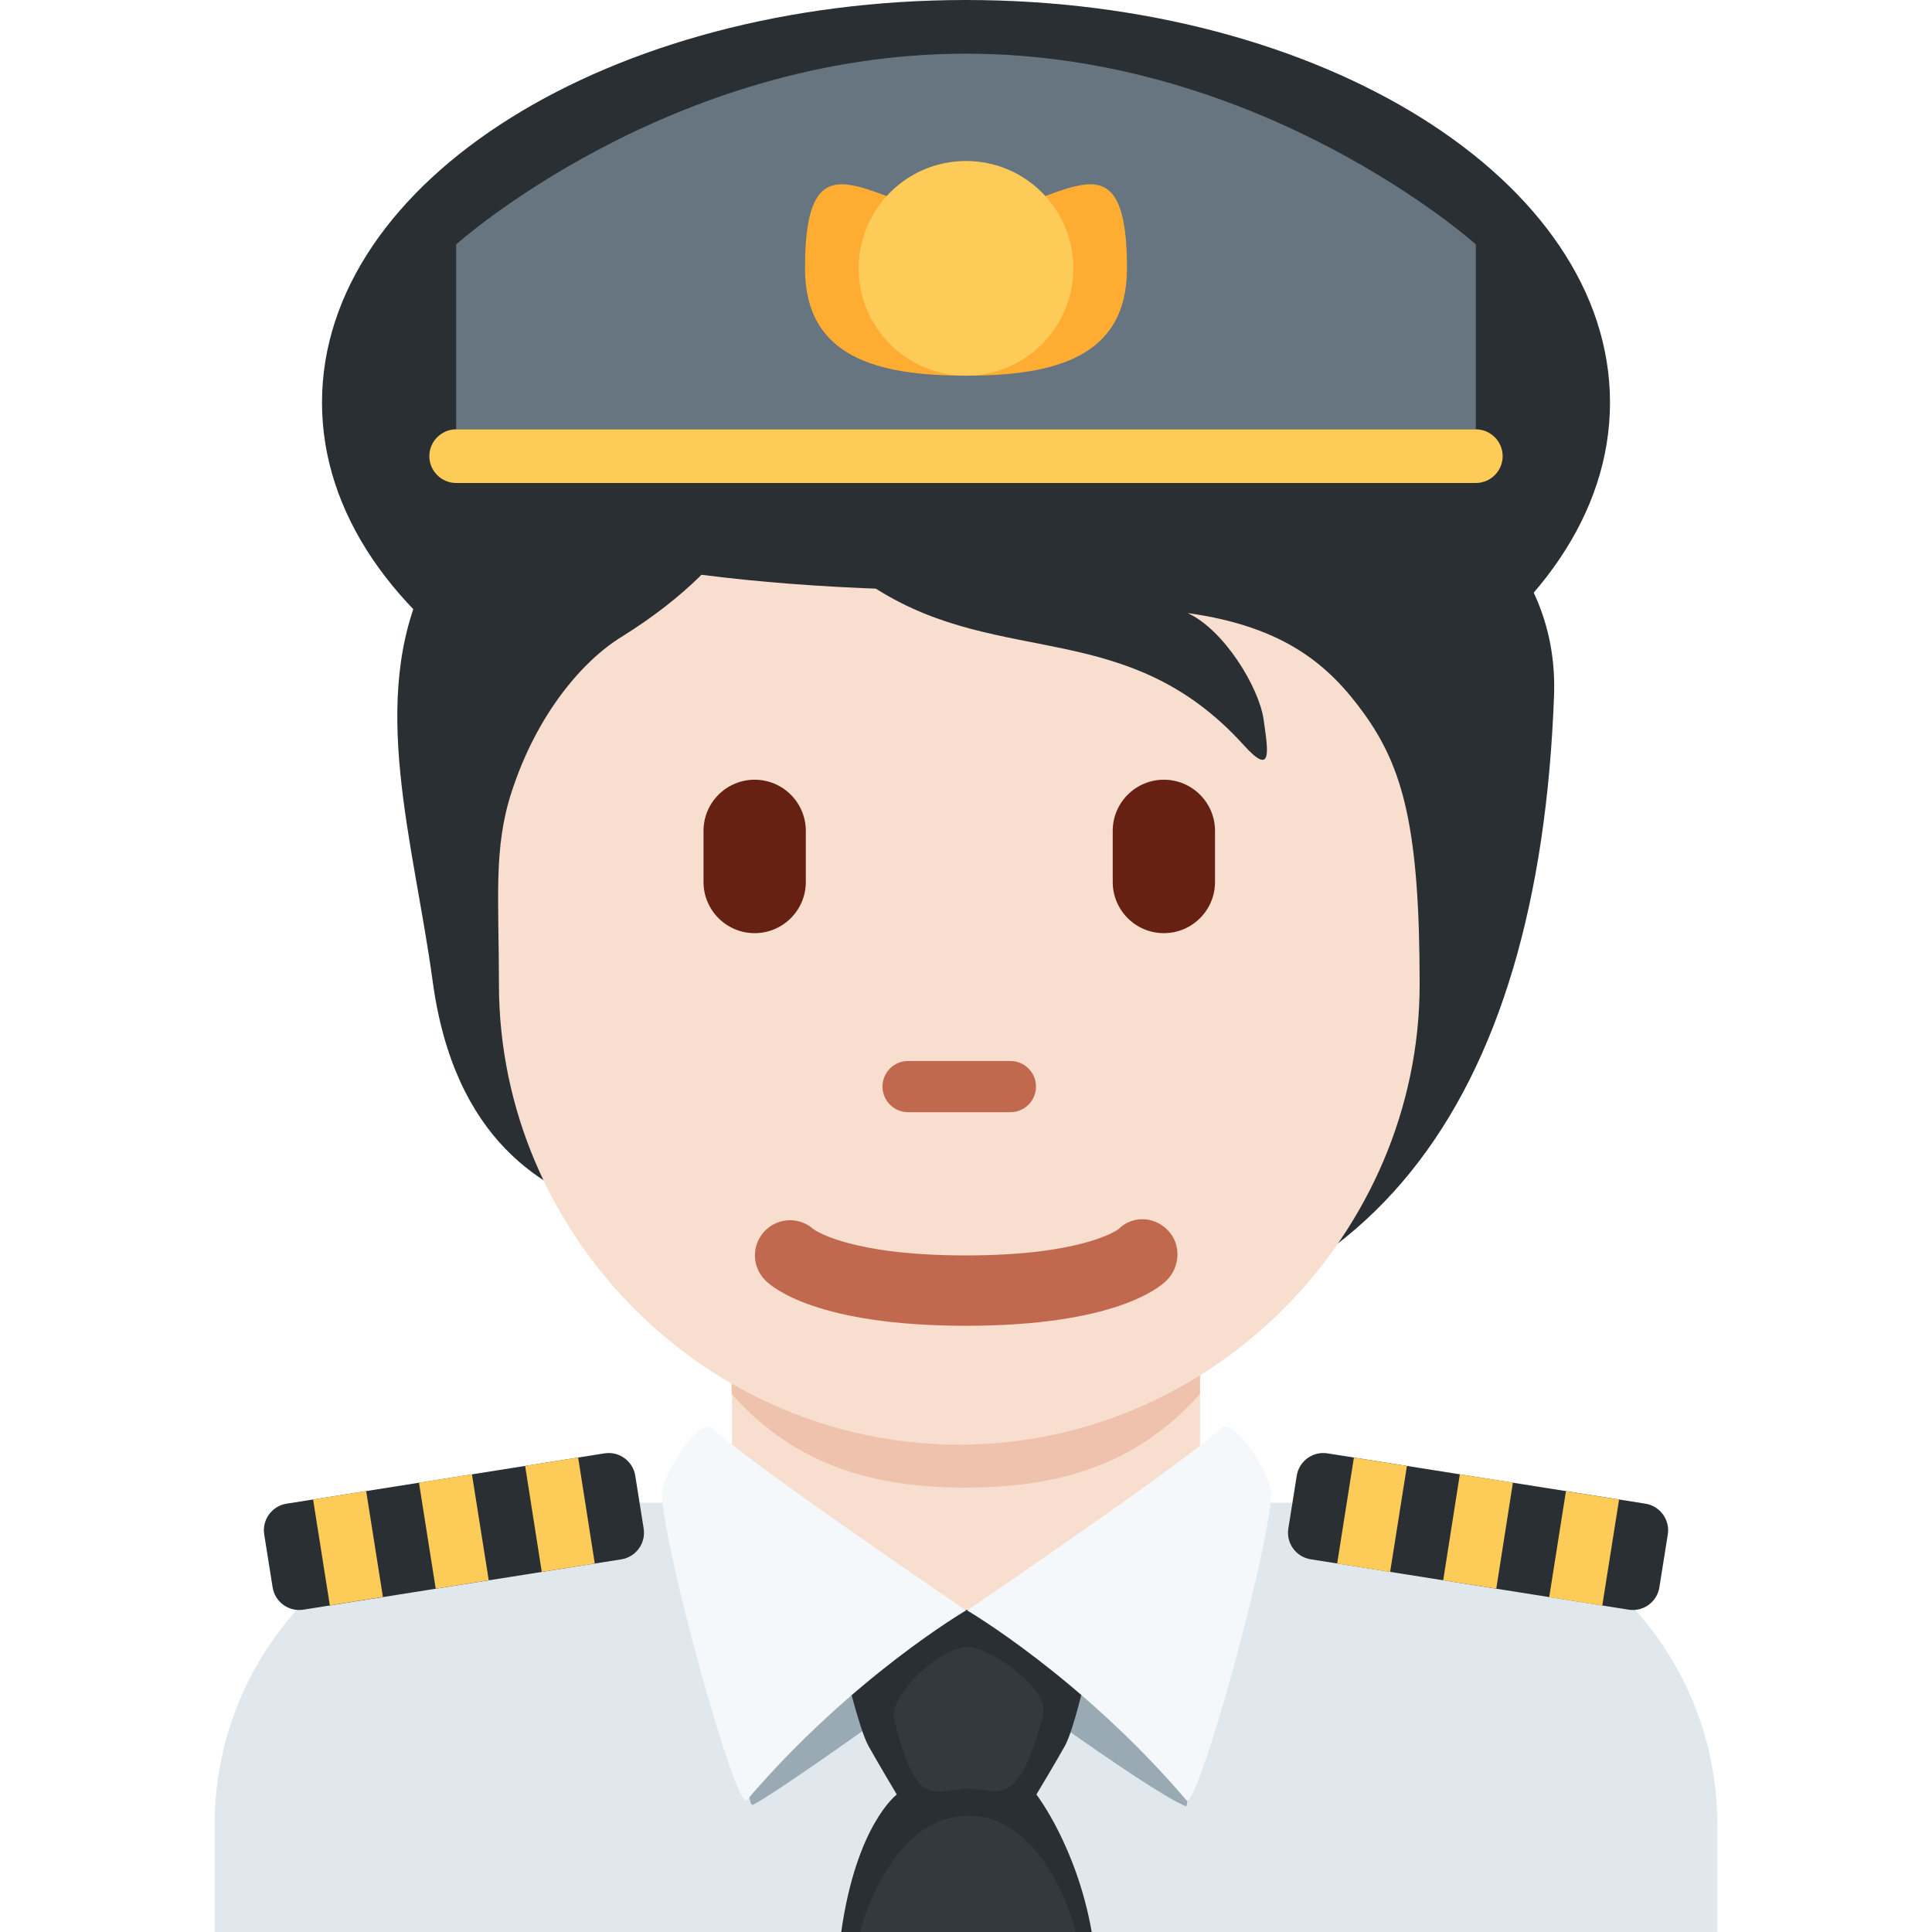
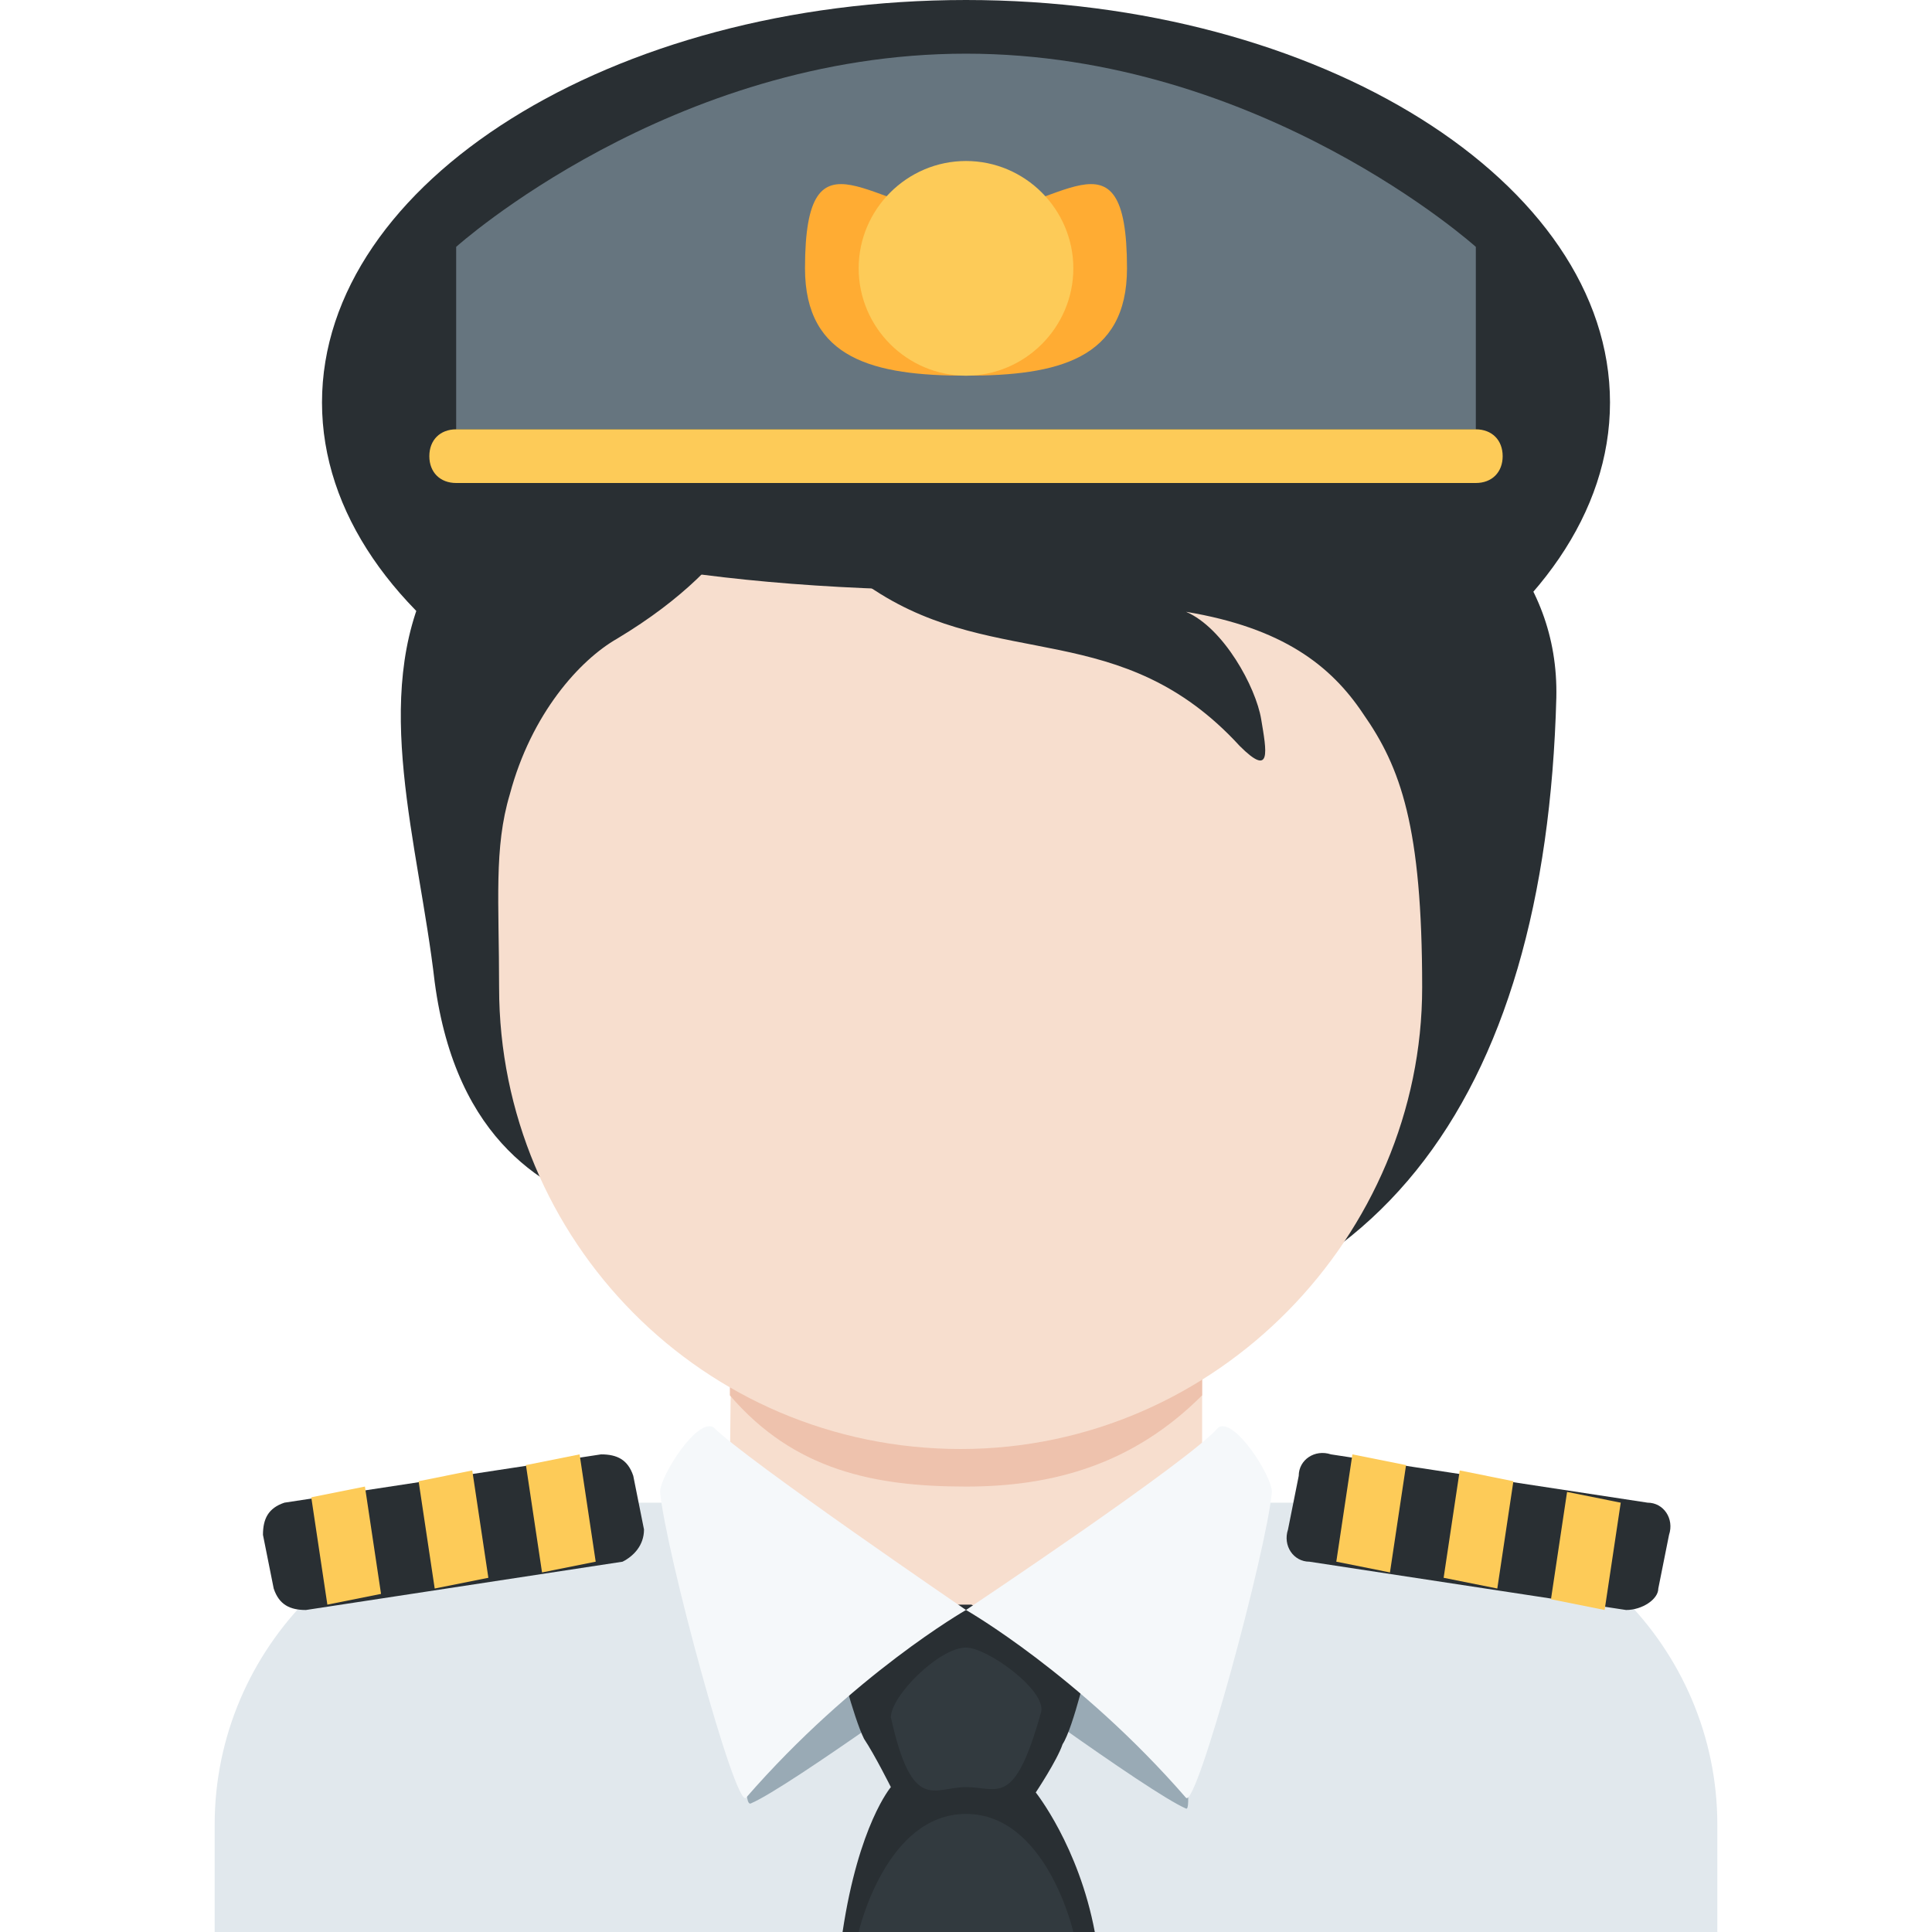
- <svg xmlns="http://www.w3.org/2000/svg" viewBox="0 0 36 36">
-   <path fill="#E1E8ED" d="M32 36v-2c0-3.314-2.685-6-6-6H10c-3.313 0-6 2.686-6 6v2h28z" />
-   <path fill="#292F33" d="M30 7.5c0 4.142-5.372 7.5-12 7.5-6.627 0-12-3.358-12-7.5S11.373 0 18 0c6.628 0 12 3.358 12 7.5" />
-   <path fill="#F7DECE" d="M13.64 28.101c1.744 1.268 2.848 1.963 4.36 1.963 1.512 0 2.616-.696 4.36-1.963V24.29h-8.72v3.811z" />
-   <path fill="#EEC2AD" d="M13.632 25.973c1.216 1.374 2.724 1.746 4.364 1.746 1.639 0 3.147-.373 4.364-1.746v-3.491h-8.728v3.491z" />
-   <path fill="#292F33" d="M17.696 5.37c-1.925-.623.39-.581-.743.891-2.944.057-7.957 2.309-9.03 4.545-1.069 2.228-.215 4.871.14 7.484.403 2.96 2.067 3.907 3.397 4.303 1.914 2.529 3.949 2.421 7.366 2.421 6.672 0 9.85-4.464 10.131-12.047.171-4.587-6.42-6.031-11.261-7.597z" />
-   <path fill="#F7DECE" d="M25.413 13.291c-.646-.894-1.472-1.614-3.284-1.868.68.311 1.331 1.387 1.416 1.982.085.595.17 1.076-.368.481-2.155-2.382-4.502-1.444-6.827-2.899-1.625-1.017-2.12-2.141-2.12-2.141s-.198 1.5-2.661 3.029c-.714.443-1.566 1.43-2.038 2.888-.34 1.048-.234 1.982-.234 3.578 0 4.66 3.841 8.578 8.578 8.578s8.578-3.953 8.578-8.578c0-2.899-.304-4.031-1.04-5.05z" />
-   <path fill="#C1694F" d="M18.827 20.724h-1.906c-.263 0-.477-.213-.477-.477s.213-.477.477-.477h1.906c.263 0 .477.213.477.477s-.213.477-.477.477z" />
-   <path fill="#662113" d="M14.062 17.388c-.526 0-.953-.427-.953-.953v-.953c0-.526.427-.953.953-.953s.953.427.953.953v.953c0 .526-.427.953-.953.953zm7.625 0c-.526 0-.953-.427-.953-.953v-.953c0-.526.427-.953.953-.953s.953.427.953.953v.953c0 .526-.427.953-.953.953z" />
-   <path fill="#C1694F" d="M18 24.704c-2.754 0-3.6-.705-3.741-.848-.256-.256-.256-.671 0-.927.248-.248.646-.255.902-.023.052.037.721.487 2.839.487 2.2 0 2.836-.485 2.842-.49.256-.255.657-.243.913.015.256.256.242.683-.014.938-.141.143-.987.848-3.741.848" />
-   <path fill="#292F33" d="M8.5 9c0-1.105 4.253-2 9.5-2s9.5.895 9.5 2-4.253 2-9.5 2-9.5-.895-9.5-2" />
-   <path fill="#66757F" d="M27.5 8h-19V4.554S12.458 1 18 1s9.5 3.554 9.5 3.554V8z" />
-   <path fill="#FFAC33" d="M15 5c0-2.792 1.343-1 3-1s3-1.792 3 1c0 1.657-1.343 2-3 2s-3-.343-3-2" />
-   <path fill="#FDCB58" d="M16 5c0-1.105.895-2 2-2s2 .895 2 2-.895 2-2 2-2-.895-2-2m11.5 4h-19c-.275 0-.5-.225-.5-.5s.225-.5.5-.5h19c.275 0 .5.225.5.5s-.225.5-.5.5" />
-   <path fill="#292F33" d="M11.578 29.056l-5.926.938c-.272.043-.529-.144-.572-.416l-.157-.988c-.043-.271.144-.528.416-.571l5.926-.938c.272-.043.529.145.572.415l.157.988c.043.271-.144.528-.416.572" />
-   <path fill="#FDCB58" d="M5.834 27.94l.989-.157.312 1.974-.989.157zm1.973-.313l.987-.156.313 1.975-.988.157zm1.978-.313l.988-.155.31 1.976-.988.155z" />
-   <path fill="#292F33" d="M30.348 29.994l-5.926-.939c-.272-.043-.459-.3-.416-.572l.157-.986c.043-.272.3-.459.572-.416l5.926.938c.271.043.459.3.416.572l-.157.987c-.043.272-.3.459-.572.416" />
-   <path fill="#FDCB58" d="M24.916 29.135l.312-1.975.988.156-.313 1.975zm1.976.312l.31-1.976.989.155-.31 1.976zm1.975.315l.312-1.976.99.156-.313 1.976z" />
-   <path fill="#99AAB5" d="M18.001 30.878s3.381 2.494 4.093 2.778c.156.063-.366-3.656-.366-3.656h-7.454s-.524 3.781-.232 3.625c.639-.343 3.959-2.747 3.959-2.747" />
-   <path fill="#292F33" d="M19.312 33.438s.375-.625.531-.906c.183-.329.453-1.57.453-1.57L18.108 30c0-.007-.16.006-.16.006l-.184.042-.172.062c-.218.07.094.008.094.015l-1.974.837s.287 1.241.47 1.57c.156.281.528.906.528.906s-.753.562-1.035 2.563h4.668c-.281-1.595-1.031-2.563-1.031-2.563" />
-   <path fill="#F5F8FA" d="M13.292 26.625c.566.566 4.709 3.383 4.709 3.383s-2.126 1.242-4.084 3.534c-.197.23-1.542-4.625-1.583-5.709-.012-.303.687-1.479.958-1.208m9.438 0c-.566.566-4.709 3.383-4.709 3.383s2.126 1.242 4.084 3.534c.196.23 1.542-4.625 1.583-5.709.012-.303-.687-1.479-.958-1.208" />
-   <path fill="#323A3F" d="M18.016 30.688c.39-.022 1.543.771 1.422 1.25-.461 1.827-.849 1.391-1.391 1.391-.611 0-.964.473-1.39-1.312-.094-.388.797-1.298 1.359-1.329M20.047 36h-4.024s.542-2.167 2.019-2.167S20.047 36 20.047 36" />
+ <svg xmlns="http://www.w3.org/2000/svg" version="1.1" id="Layer_1" x="0px" y="0px" viewBox="0 0 36 36" style="enable-background:new 0 0 36 36;" xml:space="preserve">
+   <style type="text/css">
+ 	.st0{fill:#E1E8ED;}
+ 	.st1{fill:#292F33;}
+ 	.st2{fill:#F7DECE;}
+ 	.st3{fill:#EEC2AD;}
+ 	.st4{fill:#66757F;}
+ 	.st5{fill:#FFAC33;}
+ 	.st6{fill:#FDCB58;}
+ 	.st7{fill:#99AAB5;}
+ 	.st8{fill:#F5F8FA;}
+ 	.st9{fill:#323A3F;}
+ </style>
+   <path class="st0" d="M32,36v-2c0-3.3-2.7-6-6-6H10c-3.3,0-6,2.7-6,6v2H32z" />
+   <path class="st1" d="M30,7.5c0,4.1-5.4,7.5-12,7.5c-6.6,0-12-3.4-12-7.5S11.4,0,18,0C24.6,0,30,3.4,30,7.5" />
+   <path class="st2" d="M13.6,28.1c1.7,1.3,2.8,2,4.4,2s2.6-0.7,4.4-2v-3.8h-8.7C13.6,24.3,13.6,28.1,13.6,28.1z" />
+   <path class="st3" d="M13.6,26c1.2,1.4,2.7,1.7,4.4,1.7c1.6,0,3.1-0.4,4.4-1.7v-3.5h-8.7C13.6,22.5,13.6,26,13.6,26z" />
+   <path class="st1" d="M17.7,5.4c-1.9-0.6,0.4-0.6-0.7,0.9c-2.9,0.1-8,2.3-9,4.5c-1.1,2.2-0.2,4.9,0.1,7.5c0.4,3,2.1,3.9,3.4,4.3  c1.9,2.5,3.9,2.4,7.4,2.4c6.7,0,9.9-4.5,10.1-12C29.1,8.4,22.5,6.9,17.7,5.4z" />
+   <path class="st2" d="M25.4,13.3c-0.6-0.9-1.5-1.6-3.3-1.9c0.7,0.3,1.3,1.4,1.4,2c0.1,0.6,0.2,1.1-0.4,0.5c-2.2-2.4-4.5-1.4-6.8-2.9  c-1.6-1-2.1-2.1-2.1-2.1s-0.2,1.5-2.7,3c-0.7,0.4-1.6,1.4-2,2.9c-0.3,1-0.2,2-0.2,3.6c0,4.7,3.8,8.6,8.6,8.6s8.6-4,8.6-8.6  C26.5,15.4,26.1,14.3,25.4,13.3z" />
+   <path class="st1" d="M8.5,9c0-1.1,4.3-2,9.5-2s9.5,0.9,9.5,2s-4.3,2-9.5,2S8.5,10.1,8.5,9" />
+   <path class="st4" d="M27.5,8h-19V4.6c0,0,4-3.6,9.5-3.6s9.5,3.6,9.5,3.6V8z" />
+   <path class="st5" d="M15,5c0-2.8,1.3-1,3-1s3-1.8,3,1c0,1.7-1.3,2-3,2S15,6.7,15,5" />
+   <path class="st6" d="M16,5c0-1.1,0.9-2,2-2s2,0.9,2,2s-0.9,2-2,2S16,6.1,16,5 M27.5,9h-19C8.2,9,8,8.8,8,8.5S8.2,8,8.5,8h19  C27.8,8,28,8.2,28,8.5S27.8,9,27.5,9" />
+   <path class="st1" d="M11.6,29.1L5.7,30c-0.3,0-0.5-0.1-0.6-0.4l-0.2-1c0-0.3,0.1-0.5,0.4-0.6l5.9-0.9c0.3,0,0.5,0.1,0.6,0.4l0.2,1  C12,28.8,11.8,29,11.6,29.1" />
+   <path class="st6" d="M5.8,27.9l1-0.2l0.3,2l-1,0.2L5.8,27.9z M7.8,27.6l1-0.2l0.3,2l-1,0.2L7.8,27.6z M9.8,27.3l1-0.2l0.3,2l-1,0.2  L9.8,27.3z" />
+   <path class="st1" d="M30.3,30l-5.9-0.9c-0.3,0-0.5-0.3-0.4-0.6l0.2-1c0-0.3,0.3-0.5,0.6-0.4l5.9,0.9c0.3,0,0.5,0.3,0.4,0.6l-0.2,1  C30.9,29.8,30.6,30,30.3,30" />
+   <path class="st6" d="M24.9,29.1l0.3-2l1,0.2l-0.3,2L24.9,29.1z M26.9,29.4l0.3-2l1,0.2l-0.3,2L26.9,29.4z M28.9,29.8l0.3-2l1,0.2  l-0.3,2L28.9,29.8z" />
+   <path class="st7" d="M18,30.9c0,0,3.4,2.5,4.1,2.8c0.2,0.1-0.4-3.7-0.4-3.7h-7.5c0,0-0.5,3.8-0.2,3.6C14.7,33.3,18,30.9,18,30.9" />
+   <path class="st1" d="M19.3,33.4c0,0,0.4-0.6,0.5-0.9c0.2-0.3,0.5-1.6,0.5-1.6l-2.2-1c0,0-0.2,0-0.2,0l-0.2,0l-0.2,0.1  c-0.2,0.1,0.1,0,0.1,0l-2,0.8c0,0,0.3,1.2,0.5,1.6c0.2,0.3,0.5,0.9,0.5,0.9S16,34,15.7,36h4.7C20.1,34.4,19.3,33.4,19.3,33.4" />
+   <path class="st8" d="M13.3,26.6C13.9,27.2,18,30,18,30s-2.1,1.2-4.1,3.5c-0.2,0.2-1.5-4.6-1.6-5.7C12.3,27.5,13,26.4,13.3,26.6   M22.7,26.6C22.2,27.2,18,30,18,30s2.1,1.2,4.1,3.5c0.2,0.2,1.5-4.6,1.6-5.7C23.7,27.5,23,26.4,22.7,26.6" />
+   <path class="st9" d="M18,30.7c0.4,0,1.5,0.8,1.4,1.2c-0.5,1.8-0.8,1.4-1.4,1.4c-0.6,0-1,0.5-1.4-1.3C16.6,31.6,17.5,30.7,18,30.7   M20,36h-4c0,0,0.5-2.2,2-2.2S20,36,20,36" />
</svg>
